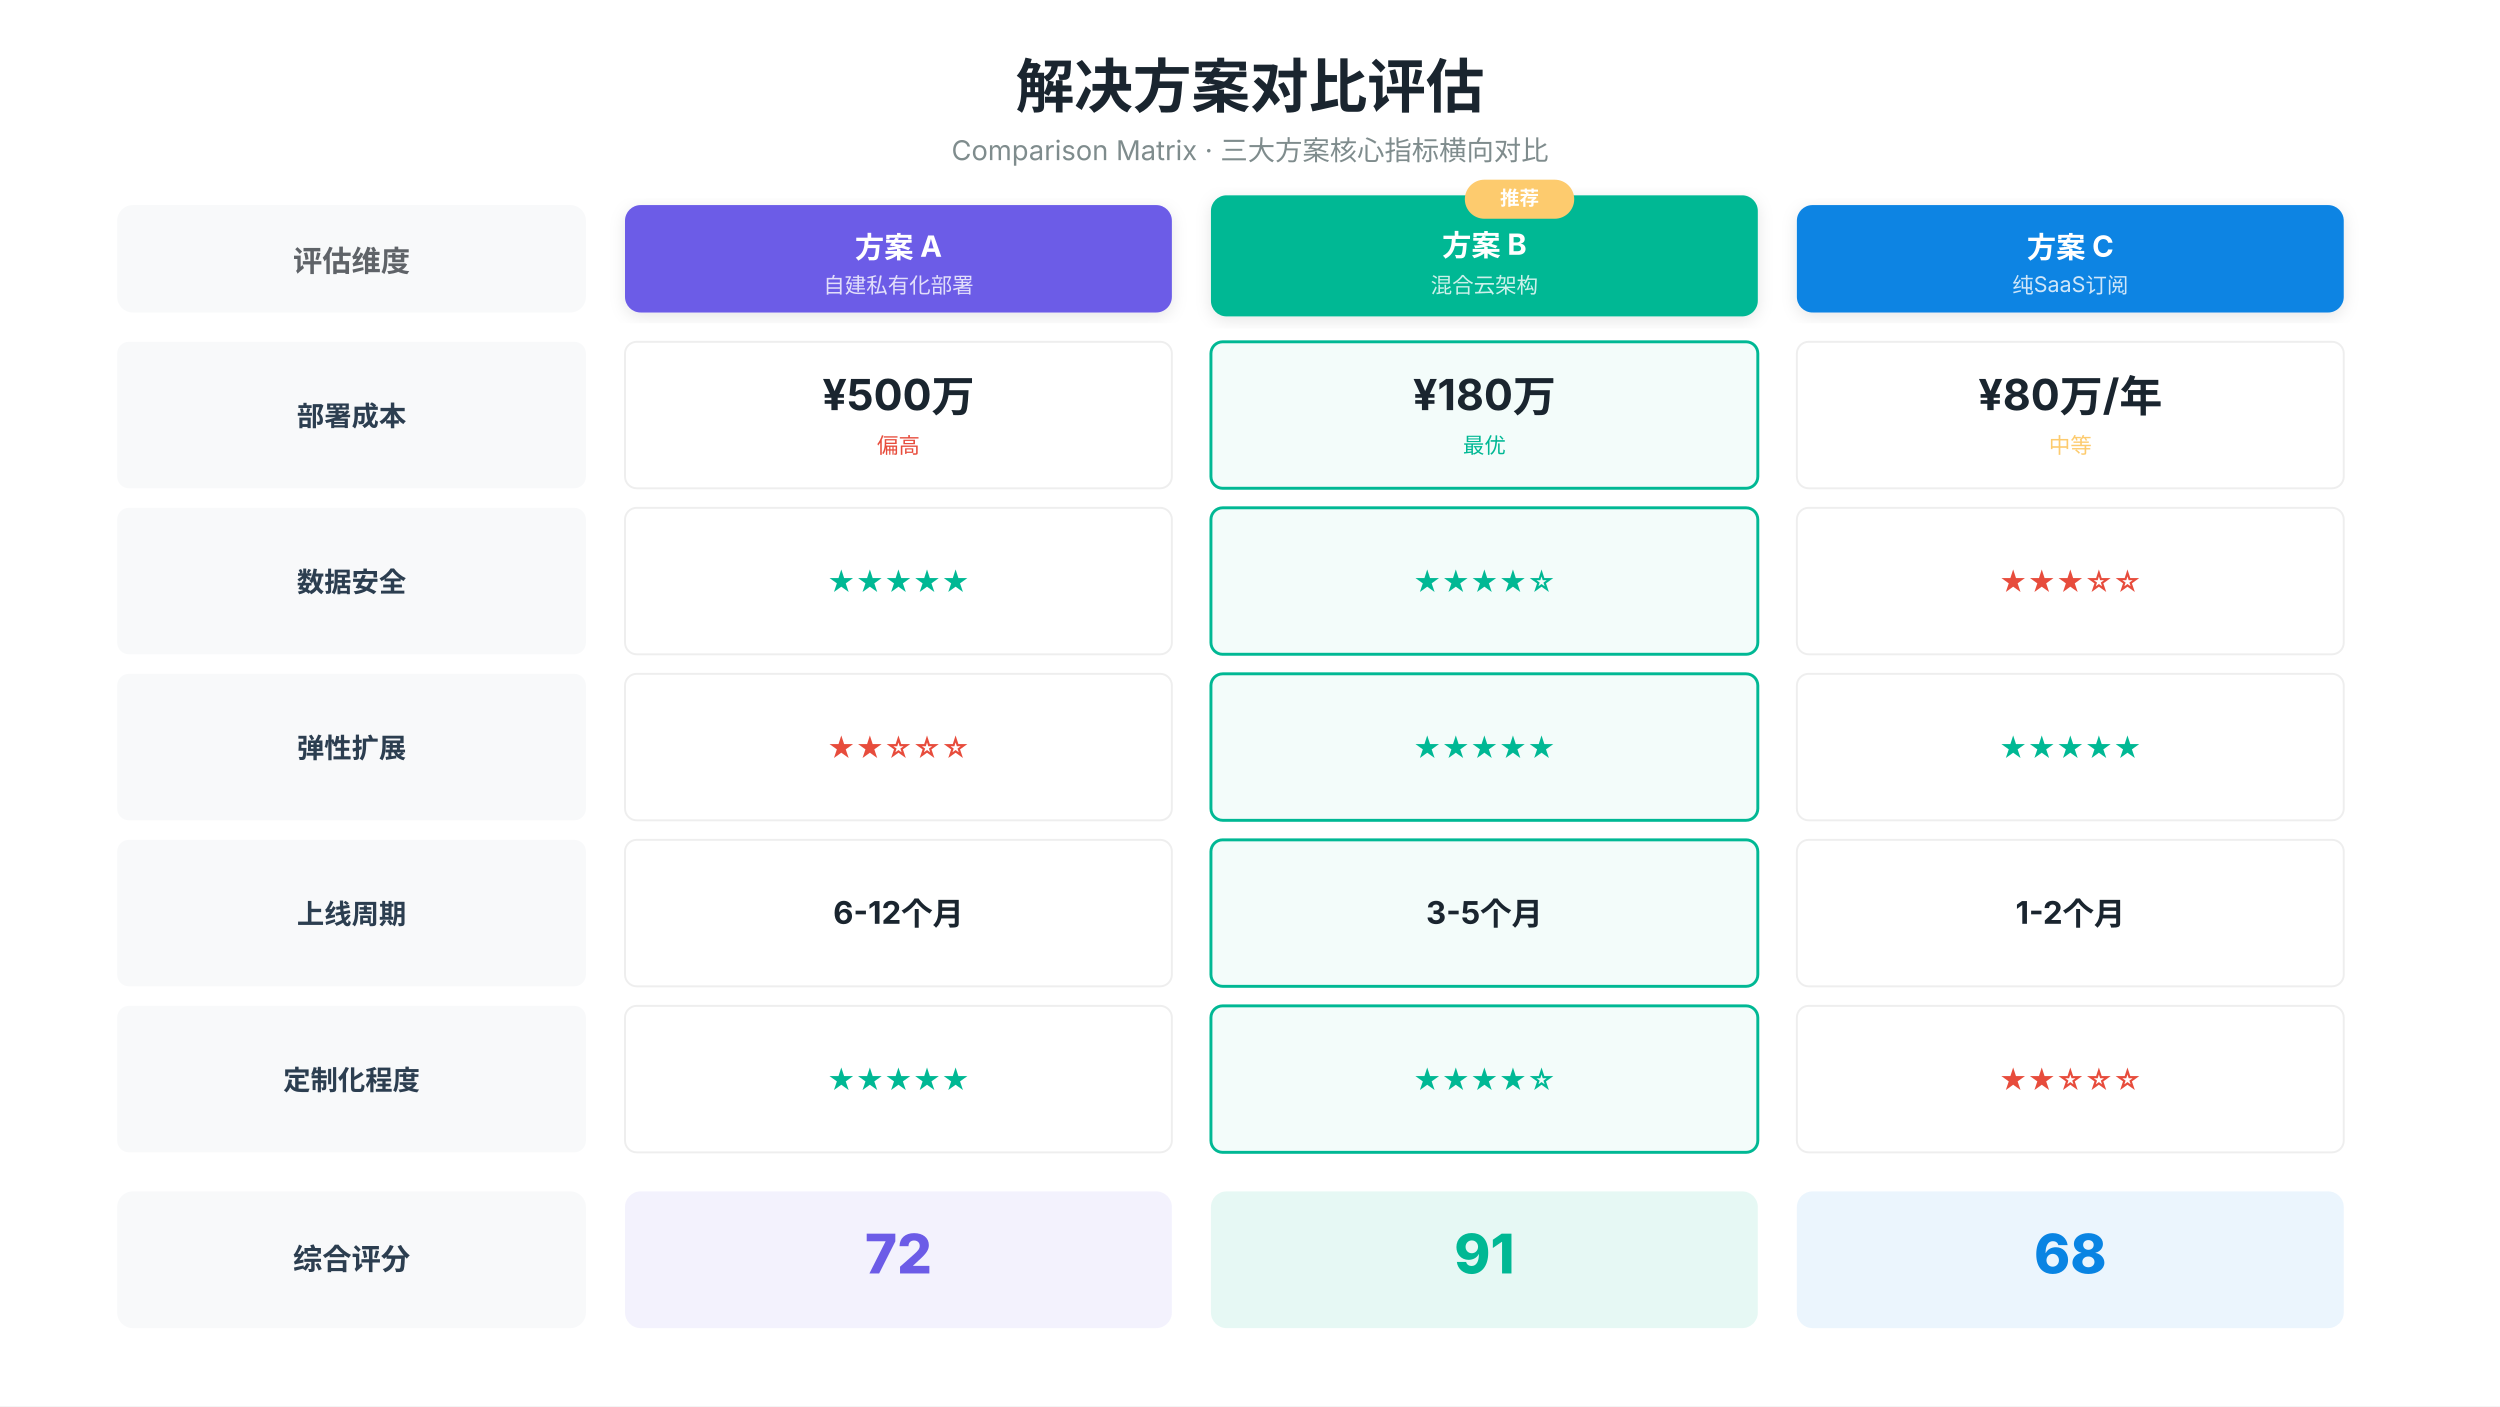
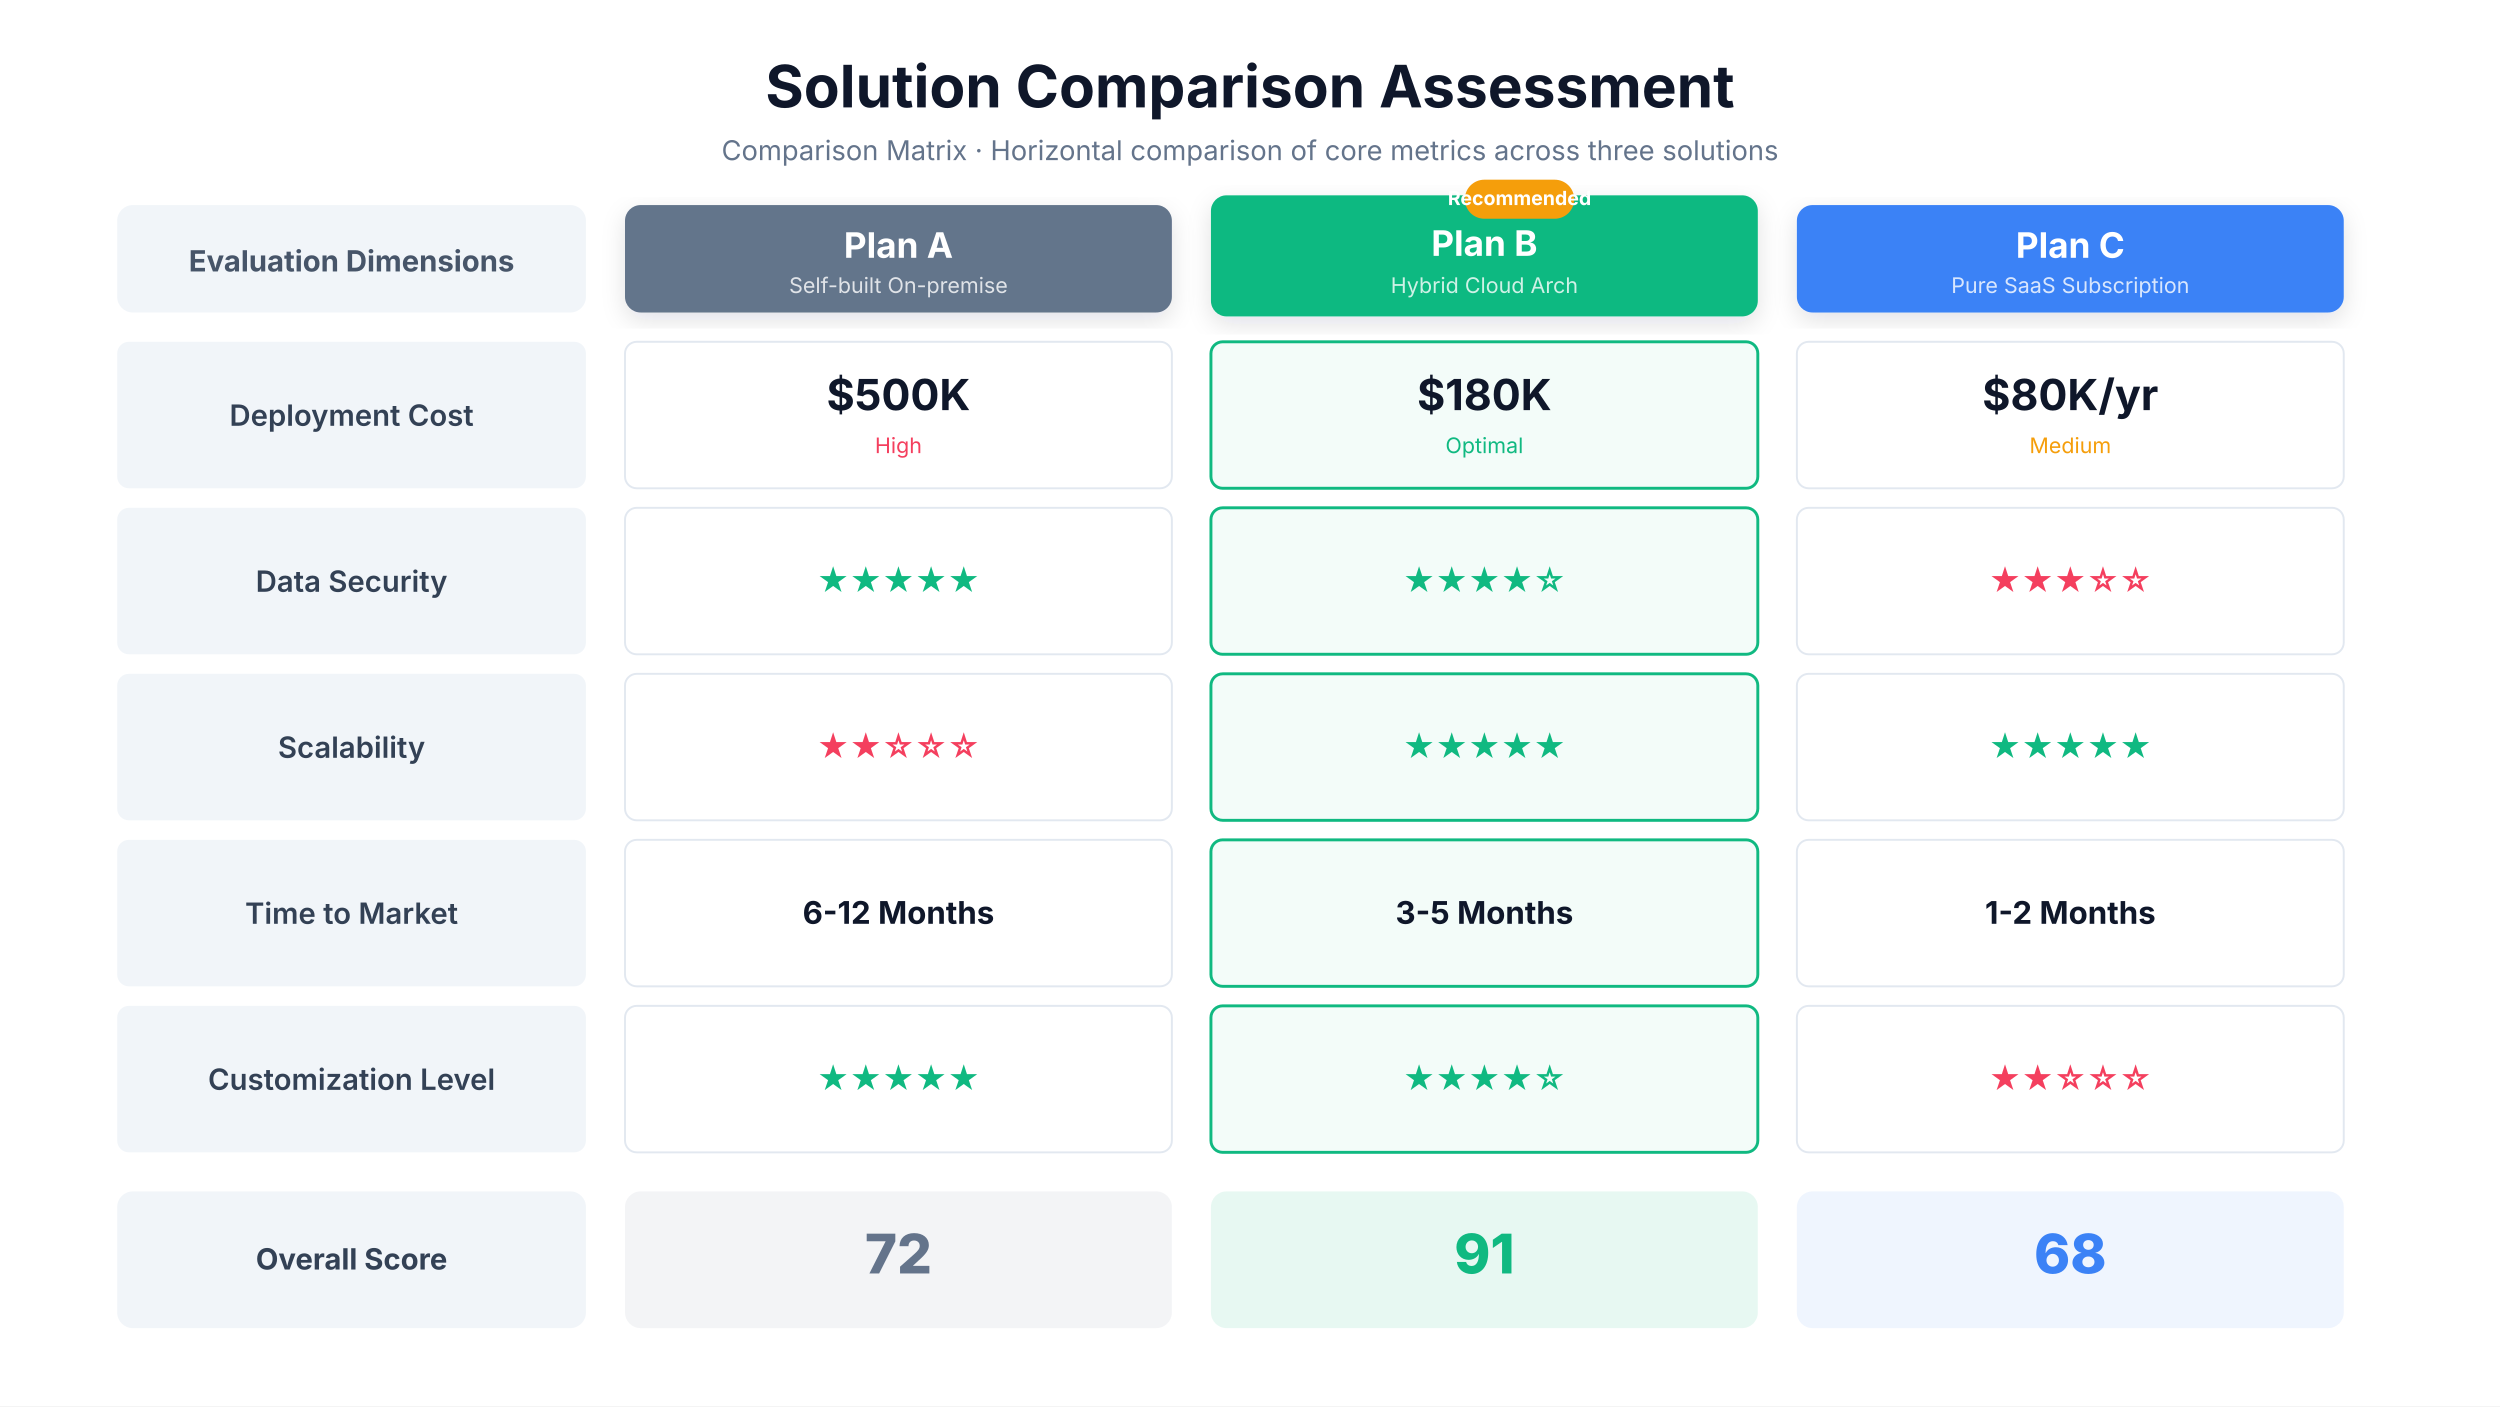
<svg xmlns="http://www.w3.org/2000/svg" viewBox="0 0 1280 720" width="1280" height="720">
  <defs>
-     <filter id="cardShadow" x="-10%" y="-10%" width="120%" height="120%">
-       <feGaussianBlur in="SourceAlpha" stdDeviation="4" />
-       <feOffset dx="0" dy="2" result="offsetblur" />
-       <feComponentTransfer>
-         <feFuncA type="linear" slope="0.1" />
-       </feComponentTransfer>
+     <filter id="cardShadow" x="-15%" y="-15%" width="130%" height="130%">
+       <feGaussianBlur in="SourceAlpha" stdDeviation="6" />
+       <feOffset dx="0" dy="4" result="offsetblur" />
+       <feFlood flood-color="#0F172A" flood-opacity="0.12" result="shadowColor" />
+       <feComposite in="shadowColor" in2="offsetblur" operator="in" result="shadow" />
      <feMerge>
-         <feMergeNode />
+         <feMergeNode in="shadow" />
        <feMergeNode in="SourceGraphic" />
      </feMerge>
    </filter>
  </defs>
  <rect width="1280" height="720" fill="#FFFFFF" />
-   <text x="640" y="55" text-anchor="middle" font-family="-apple-system, BlinkMacSystemFont, 'Segoe UI', sans-serif" font-size="30" font-weight="700" fill="#1A252F">解决方案对比评估</text>
-   <text x="640" y="82" text-anchor="middle" font-family="-apple-system, BlinkMacSystemFont, 'Segoe UI', sans-serif" font-size="14" fill="#7F8C8D">Comparison Matrix · 三大方案核心指标横向对比</text>
-   <rect x="60" y="105" width="240" height="55" rx="8" fill="#F8F9FA" />
-   <text x="180" y="139" text-anchor="middle" font-family="-apple-system, BlinkMacSystemFont, 'Segoe UI', sans-serif" font-size="15" font-weight="700" fill="#5F6368">评估维度</text>
-   <rect x="320" y="105" width="280" height="55" rx="8" fill="#6C5CE7" filter="url(#cardShadow)" />
-   <text x="460" y="132" text-anchor="middle" font-family="-apple-system, BlinkMacSystemFont, 'Segoe UI', sans-serif" font-size="15" font-weight="700" fill="#FFFFFF">方案 A</text>
-   <text x="460" y="150" text-anchor="middle" font-family="-apple-system, BlinkMacSystemFont, 'Segoe UI', sans-serif" font-size="11" fill="#FFFFFF" fill-opacity="0.8">自建私有化部署</text>
-   <rect x="620" y="100" width="280" height="62" rx="8" fill="#00B894" filter="url(#cardShadow)" />
-   <rect x="750" y="92" width="56" height="20" rx="10" fill="#FDCB6E" />
-   <text x="778" y="105" text-anchor="middle" font-family="-apple-system, BlinkMacSystemFont, 'Segoe UI', sans-serif" font-size="10" font-weight="700" fill="#FFFFFF">推荐</text>
-   <text x="760" y="131" text-anchor="middle" font-family="-apple-system, BlinkMacSystemFont, 'Segoe UI', sans-serif" font-size="15" font-weight="700" fill="#FFFFFF">方案 B</text>
-   <text x="760" y="150" text-anchor="middle" font-family="-apple-system, BlinkMacSystemFont, 'Segoe UI', sans-serif" font-size="11" fill="#FFFFFF" fill-opacity="0.8">混合云架构</text>
-   <rect x="920" y="105" width="280" height="55" rx="8" fill="#0984E3" filter="url(#cardShadow)" />
-   <text x="1060" y="132" text-anchor="middle" font-family="-apple-system, BlinkMacSystemFont, 'Segoe UI', sans-serif" font-size="15" font-weight="700" fill="#FFFFFF">方案 C</text>
-   <text x="1060" y="150" text-anchor="middle" font-family="-apple-system, BlinkMacSystemFont, 'Segoe UI', sans-serif" font-size="11" fill="#FFFFFF" fill-opacity="0.8">纯SaaS订阅</text>
-   <rect x="60" y="175" width="240" height="75" rx="6" fill="#F8F9FA" />
-   <text x="180" y="218" text-anchor="middle" font-family="-apple-system, BlinkMacSystemFont, 'Segoe UI', sans-serif" font-size="14" font-weight="600" fill="#2C3E50">部署成本</text>
-   <rect x="320" y="175" width="280" height="75" rx="6" fill="#FFFFFF" stroke="#EEEEEE" stroke-width="1" />
-   <text x="460" y="210" text-anchor="middle" font-family="-apple-system, BlinkMacSystemFont, 'Segoe UI', sans-serif" font-size="22" font-weight="700" fill="#1A252F">¥500万</text>
-   <text x="460" y="232" text-anchor="middle" font-family="-apple-system, BlinkMacSystemFont, 'Segoe UI', sans-serif" font-size="11" fill="#E74C3C">偏高</text>
-   <rect x="620" y="175" width="280" height="75" rx="6" fill="#00B894" fill-opacity="0.05" stroke="#00B894" stroke-width="1.5" />
-   <text x="760" y="210" text-anchor="middle" font-family="-apple-system, BlinkMacSystemFont, 'Segoe UI', sans-serif" font-size="22" font-weight="700" fill="#1A252F">¥180万</text>
-   <text x="760" y="232" text-anchor="middle" font-family="-apple-system, BlinkMacSystemFont, 'Segoe UI', sans-serif" font-size="11" fill="#00B894">最优</text>
-   <rect x="920" y="175" width="280" height="75" rx="6" fill="#FFFFFF" stroke="#EEEEEE" stroke-width="1" />
-   <text x="1060" y="210" text-anchor="middle" font-family="-apple-system, BlinkMacSystemFont, 'Segoe UI', sans-serif" font-size="22" font-weight="700" fill="#1A252F">¥80万/年</text>
-   <text x="1060" y="232" text-anchor="middle" font-family="-apple-system, BlinkMacSystemFont, 'Segoe UI', sans-serif" font-size="11" fill="#FDCB6E">中等</text>
-   <rect x="60" y="260" width="240" height="75" rx="6" fill="#F8F9FA" />
-   <text x="180" y="303" text-anchor="middle" font-family="-apple-system, BlinkMacSystemFont, 'Segoe UI', sans-serif" font-size="14" font-weight="600" fill="#2C3E50">数据安全</text>
-   <rect x="320" y="260" width="280" height="75" rx="6" fill="#FFFFFF" stroke="#EEEEEE" stroke-width="1" />
-   <text x="460" y="303" text-anchor="middle" font-family="-apple-system, BlinkMacSystemFont, 'Segoe UI', sans-serif" font-size="14" font-weight="600" fill="#00B894">★★★★★</text>
-   <rect x="620" y="260" width="280" height="75" rx="6" fill="#00B894" fill-opacity="0.05" stroke="#00B894" stroke-width="1.5" />
-   <text x="760" y="303" text-anchor="middle" font-family="-apple-system, BlinkMacSystemFont, 'Segoe UI', sans-serif" font-size="14" font-weight="600" fill="#00B894">★★★★☆</text>
-   <rect x="920" y="260" width="280" height="75" rx="6" fill="#FFFFFF" stroke="#EEEEEE" stroke-width="1" />
-   <text x="1060" y="303" text-anchor="middle" font-family="-apple-system, BlinkMacSystemFont, 'Segoe UI', sans-serif" font-size="14" font-weight="600" fill="#E74C3C">★★★☆☆</text>
-   <rect x="60" y="345" width="240" height="75" rx="6" fill="#F8F9FA" />
-   <text x="180" y="388" text-anchor="middle" font-family="-apple-system, BlinkMacSystemFont, 'Segoe UI', sans-serif" font-size="14" font-weight="600" fill="#2C3E50">弹性扩展</text>
-   <rect x="320" y="345" width="280" height="75" rx="6" fill="#FFFFFF" stroke="#EEEEEE" stroke-width="1" />
-   <text x="460" y="388" text-anchor="middle" font-family="-apple-system, BlinkMacSystemFont, 'Segoe UI', sans-serif" font-size="14" font-weight="600" fill="#E74C3C">★★☆☆☆</text>
-   <rect x="620" y="345" width="280" height="75" rx="6" fill="#00B894" fill-opacity="0.05" stroke="#00B894" stroke-width="1.5" />
-   <text x="760" y="388" text-anchor="middle" font-family="-apple-system, BlinkMacSystemFont, 'Segoe UI', sans-serif" font-size="14" font-weight="600" fill="#00B894">★★★★★</text>
-   <rect x="920" y="345" width="280" height="75" rx="6" fill="#FFFFFF" stroke="#EEEEEE" stroke-width="1" />
-   <text x="1060" y="388" text-anchor="middle" font-family="-apple-system, BlinkMacSystemFont, 'Segoe UI', sans-serif" font-size="14" font-weight="600" fill="#00B894">★★★★★</text>
-   <rect x="60" y="430" width="240" height="75" rx="6" fill="#F8F9FA" />
-   <text x="180" y="473" text-anchor="middle" font-family="-apple-system, BlinkMacSystemFont, 'Segoe UI', sans-serif" font-size="14" font-weight="600" fill="#2C3E50">上线周期</text>
-   <rect x="320" y="430" width="280" height="75" rx="6" fill="#FFFFFF" stroke="#EEEEEE" stroke-width="1" />
-   <text x="460" y="473" text-anchor="middle" font-family="-apple-system, BlinkMacSystemFont, 'Segoe UI', sans-serif" font-size="16" font-weight="700" fill="#1A252F">6-12个月</text>
-   <rect x="620" y="430" width="280" height="75" rx="6" fill="#00B894" fill-opacity="0.05" stroke="#00B894" stroke-width="1.5" />
-   <text x="760" y="473" text-anchor="middle" font-family="-apple-system, BlinkMacSystemFont, 'Segoe UI', sans-serif" font-size="16" font-weight="700" fill="#1A252F">3-5个月</text>
-   <rect x="920" y="430" width="280" height="75" rx="6" fill="#FFFFFF" stroke="#EEEEEE" stroke-width="1" />
-   <text x="1060" y="473" text-anchor="middle" font-family="-apple-system, BlinkMacSystemFont, 'Segoe UI', sans-serif" font-size="16" font-weight="700" fill="#1A252F">1-2个月</text>
-   <rect x="60" y="515" width="240" height="75" rx="6" fill="#F8F9FA" />
-   <text x="180" y="558" text-anchor="middle" font-family="-apple-system, BlinkMacSystemFont, 'Segoe UI', sans-serif" font-size="14" font-weight="600" fill="#2C3E50">定制化程度</text>
-   <rect x="320" y="515" width="280" height="75" rx="6" fill="#FFFFFF" stroke="#EEEEEE" stroke-width="1" />
-   <text x="460" y="558" text-anchor="middle" font-family="-apple-system, BlinkMacSystemFont, 'Segoe UI', sans-serif" font-size="14" font-weight="600" fill="#00B894">★★★★★</text>
-   <rect x="620" y="515" width="280" height="75" rx="6" fill="#00B894" fill-opacity="0.05" stroke="#00B894" stroke-width="1.5" />
-   <text x="760" y="558" text-anchor="middle" font-family="-apple-system, BlinkMacSystemFont, 'Segoe UI', sans-serif" font-size="14" font-weight="600" fill="#00B894">★★★★☆</text>
-   <rect x="920" y="515" width="280" height="75" rx="6" fill="#FFFFFF" stroke="#EEEEEE" stroke-width="1" />
-   <text x="1060" y="558" text-anchor="middle" font-family="-apple-system, BlinkMacSystemFont, 'Segoe UI', sans-serif" font-size="14" font-weight="600" fill="#E74C3C">★★☆☆☆</text>
-   <rect x="60" y="610" width="240" height="70" rx="8" fill="#F8F9FA" />
-   <text x="180" y="650" text-anchor="middle" font-family="-apple-system, BlinkMacSystemFont, 'Segoe UI', sans-serif" font-size="15" font-weight="700" fill="#2C3E50">综合评分</text>
-   <rect x="320" y="610" width="280" height="70" rx="8" fill="#6C5CE7" fill-opacity="0.08" />
-   <text x="460" y="652" text-anchor="middle" font-family="-apple-system, BlinkMacSystemFont, 'Segoe UI', sans-serif" font-size="28" font-weight="800" fill="#6C5CE7">72</text>
-   <rect x="620" y="610" width="280" height="70" rx="8" fill="#00B894" fill-opacity="0.1" />
-   <text x="760" y="652" text-anchor="middle" font-family="-apple-system, BlinkMacSystemFont, 'Segoe UI', sans-serif" font-size="28" font-weight="800" fill="#00B894">91</text>
-   <rect x="920" y="610" width="280" height="70" rx="8" fill="#0984E3" fill-opacity="0.08" />
-   <text x="1060" y="652" text-anchor="middle" font-family="-apple-system, BlinkMacSystemFont, 'Segoe UI', sans-serif" font-size="28" font-weight="800" fill="#0984E3">68</text>
+   <text x="640" y="55" text-anchor="middle" font-family="-apple-system, BlinkMacSystemFont, 'Segoe UI', sans-serif" font-size="30" font-weight="700" fill="#0F172A">Solution Comparison Assessment</text>
+   <text x="640" y="82" text-anchor="middle" font-family="-apple-system, BlinkMacSystemFont, 'Segoe UI', sans-serif" font-size="14" fill="#64748B">Comparison Matrix · Horizontal comparison of core metrics across three solutions</text>
+   <g id="row-header">
+     <rect x="60" y="105" width="240" height="55" rx="8" fill="#F1F5F9" />
+     <text x="180" y="139" text-anchor="middle" font-family="-apple-system, BlinkMacSystemFont, 'Segoe UI', sans-serif" font-size="15" font-weight="700" fill="#475569">Evaluation Dimensions</text>
+     <rect x="320" y="105" width="280" height="55" rx="8" fill="#64748B" filter="url(#cardShadow)" />
+     <text x="460" y="132" text-anchor="middle" font-family="-apple-system, BlinkMacSystemFont, 'Segoe UI', sans-serif" font-size="18" font-weight="700" fill="#FFFFFF">Plan A</text>
+     <text x="460" y="150" text-anchor="middle" font-family="-apple-system, BlinkMacSystemFont, 'Segoe UI', sans-serif" font-size="11" fill="#FFFFFF" fill-opacity="0.8">Self-built On-premise</text>
+     <rect x="620" y="100" width="280" height="62" rx="8" fill="#10B981" filter="url(#cardShadow)" />
+     <rect x="750" y="92" width="56" height="20" rx="10" fill="#F59E0B" />
+     <text x="778" y="105" text-anchor="middle" font-family="-apple-system, BlinkMacSystemFont, 'Segoe UI', sans-serif" font-size="10" font-weight="700" fill="#FFFFFF">Recommended</text>
+     <text x="760" y="131" text-anchor="middle" font-family="-apple-system, BlinkMacSystemFont, 'Segoe UI', sans-serif" font-size="18" font-weight="700" fill="#FFFFFF">Plan B</text>
+     <text x="760" y="150" text-anchor="middle" font-family="-apple-system, BlinkMacSystemFont, 'Segoe UI', sans-serif" font-size="11" fill="#FFFFFF" fill-opacity="0.8">Hybrid Cloud Arch</text>
+     <rect x="920" y="105" width="280" height="55" rx="8" fill="#3B82F6" filter="url(#cardShadow)" />
+     <text x="1060" y="132" text-anchor="middle" font-family="-apple-system, BlinkMacSystemFont, 'Segoe UI', sans-serif" font-size="18" font-weight="700" fill="#FFFFFF">Plan C</text>
+     <text x="1060" y="150" text-anchor="middle" font-family="-apple-system, BlinkMacSystemFont, 'Segoe UI', sans-serif" font-size="11" fill="#FFFFFF" fill-opacity="0.8">Pure SaaS Subscription</text>
+   </g>
+   <g id="row-1">
+     <rect x="60" y="175" width="240" height="75" rx="6" fill="#F1F5F9" />
+     <text x="180" y="218" text-anchor="middle" font-family="-apple-system, BlinkMacSystemFont, 'Segoe UI', sans-serif" font-size="15" font-weight="600" fill="#334155">Deployment Cost</text>
+     <rect x="320" y="175" width="280" height="75" rx="6" fill="#FFFFFF" stroke="#E2E8F0" stroke-width="1" />
+     <text x="460" y="210" text-anchor="middle" font-family="-apple-system, BlinkMacSystemFont, 'Segoe UI', sans-serif" font-size="22" font-weight="700" fill="#0F172A">$500K</text>
+     <text x="460" y="232" text-anchor="middle" font-family="-apple-system, BlinkMacSystemFont, 'Segoe UI', sans-serif" font-size="11" fill="#F43F5E">High</text>
+     <rect x="620" y="175" width="280" height="75" rx="6" fill="#10B981" fill-opacity="0.05" stroke="#10B981" stroke-width="1.5" />
+     <text x="760" y="210" text-anchor="middle" font-family="-apple-system, BlinkMacSystemFont, 'Segoe UI', sans-serif" font-size="22" font-weight="700" fill="#0F172A">$180K</text>
+     <text x="760" y="232" text-anchor="middle" font-family="-apple-system, BlinkMacSystemFont, 'Segoe UI', sans-serif" font-size="11" fill="#10B981">Optimal</text>
+     <rect x="920" y="175" width="280" height="75" rx="6" fill="#FFFFFF" stroke="#E2E8F0" stroke-width="1" />
+     <text x="1060" y="210" text-anchor="middle" font-family="-apple-system, BlinkMacSystemFont, 'Segoe UI', sans-serif" font-size="22" font-weight="700" fill="#0F172A">$80K/yr</text>
+     <text x="1060" y="232" text-anchor="middle" font-family="-apple-system, BlinkMacSystemFont, 'Segoe UI', sans-serif" font-size="11" fill="#F59E0B">Medium</text>
+   </g>
+   <g id="row-2">
+     <rect x="60" y="260" width="240" height="75" rx="6" fill="#F1F5F9" />
+     <text x="180" y="303" text-anchor="middle" font-family="-apple-system, BlinkMacSystemFont, 'Segoe UI', sans-serif" font-size="15" font-weight="600" fill="#334155">Data Security</text>
+     <rect x="320" y="260" width="280" height="75" rx="6" fill="#FFFFFF" stroke="#E2E8F0" stroke-width="1" />
+     <text x="460" y="303" text-anchor="middle" font-family="-apple-system, BlinkMacSystemFont, 'Segoe UI', sans-serif" font-size="16" font-weight="600" fill="#10B981">★★★★★</text>
+     <rect x="620" y="260" width="280" height="75" rx="6" fill="#10B981" fill-opacity="0.05" stroke="#10B981" stroke-width="1.5" />
+     <text x="760" y="303" text-anchor="middle" font-family="-apple-system, BlinkMacSystemFont, 'Segoe UI', sans-serif" font-size="16" font-weight="600" fill="#10B981">★★★★☆</text>
+     <rect x="920" y="260" width="280" height="75" rx="6" fill="#FFFFFF" stroke="#E2E8F0" stroke-width="1" />
+     <text x="1060" y="303" text-anchor="middle" font-family="-apple-system, BlinkMacSystemFont, 'Segoe UI', sans-serif" font-size="16" font-weight="600" fill="#F43F5E">★★★☆☆</text>
+   </g>
+   <g id="row-3">
+     <rect x="60" y="345" width="240" height="75" rx="6" fill="#F1F5F9" />
+     <text x="180" y="388" text-anchor="middle" font-family="-apple-system, BlinkMacSystemFont, 'Segoe UI', sans-serif" font-size="15" font-weight="600" fill="#334155">Scalability</text>
+     <rect x="320" y="345" width="280" height="75" rx="6" fill="#FFFFFF" stroke="#E2E8F0" stroke-width="1" />
+     <text x="460" y="388" text-anchor="middle" font-family="-apple-system, BlinkMacSystemFont, 'Segoe UI', sans-serif" font-size="16" font-weight="600" fill="#F43F5E">★★☆☆☆</text>
+     <rect x="620" y="345" width="280" height="75" rx="6" fill="#10B981" fill-opacity="0.05" stroke="#10B981" stroke-width="1.5" />
+     <text x="760" y="388" text-anchor="middle" font-family="-apple-system, BlinkMacSystemFont, 'Segoe UI', sans-serif" font-size="16" font-weight="600" fill="#10B981">★★★★★</text>
+     <rect x="920" y="345" width="280" height="75" rx="6" fill="#FFFFFF" stroke="#E2E8F0" stroke-width="1" />
+     <text x="1060" y="388" text-anchor="middle" font-family="-apple-system, BlinkMacSystemFont, 'Segoe UI', sans-serif" font-size="16" font-weight="600" fill="#10B981">★★★★★</text>
+   </g>
+   <g id="row-4">
+     <rect x="60" y="430" width="240" height="75" rx="6" fill="#F1F5F9" />
+     <text x="180" y="473" text-anchor="middle" font-family="-apple-system, BlinkMacSystemFont, 'Segoe UI', sans-serif" font-size="15" font-weight="600" fill="#334155">Time to Market</text>
+     <rect x="320" y="430" width="280" height="75" rx="6" fill="#FFFFFF" stroke="#E2E8F0" stroke-width="1" />
+     <text x="460" y="473" text-anchor="middle" font-family="-apple-system, BlinkMacSystemFont, 'Segoe UI', sans-serif" font-size="16" font-weight="700" fill="#0F172A">6-12 Months</text>
+     <rect x="620" y="430" width="280" height="75" rx="6" fill="#10B981" fill-opacity="0.05" stroke="#10B981" stroke-width="1.5" />
+     <text x="760" y="473" text-anchor="middle" font-family="-apple-system, BlinkMacSystemFont, 'Segoe UI', sans-serif" font-size="16" font-weight="700" fill="#0F172A">3-5 Months</text>
+     <rect x="920" y="430" width="280" height="75" rx="6" fill="#FFFFFF" stroke="#E2E8F0" stroke-width="1" />
+     <text x="1060" y="473" text-anchor="middle" font-family="-apple-system, BlinkMacSystemFont, 'Segoe UI', sans-serif" font-size="16" font-weight="700" fill="#0F172A">1-2 Months</text>
+   </g>
+   <g id="row-5">
+     <rect x="60" y="515" width="240" height="75" rx="6" fill="#F1F5F9" />
+     <text x="180" y="558" text-anchor="middle" font-family="-apple-system, BlinkMacSystemFont, 'Segoe UI', sans-serif" font-size="15" font-weight="600" fill="#334155">Customization Level</text>
+     <rect x="320" y="515" width="280" height="75" rx="6" fill="#FFFFFF" stroke="#E2E8F0" stroke-width="1" />
+     <text x="460" y="558" text-anchor="middle" font-family="-apple-system, BlinkMacSystemFont, 'Segoe UI', sans-serif" font-size="16" font-weight="600" fill="#10B981">★★★★★</text>
+     <rect x="620" y="515" width="280" height="75" rx="6" fill="#10B981" fill-opacity="0.05" stroke="#10B981" stroke-width="1.5" />
+     <text x="760" y="558" text-anchor="middle" font-family="-apple-system, BlinkMacSystemFont, 'Segoe UI', sans-serif" font-size="16" font-weight="600" fill="#10B981">★★★★☆</text>
+     <rect x="920" y="515" width="280" height="75" rx="6" fill="#FFFFFF" stroke="#E2E8F0" stroke-width="1" />
+     <text x="1060" y="558" text-anchor="middle" font-family="-apple-system, BlinkMacSystemFont, 'Segoe UI', sans-serif" font-size="16" font-weight="600" fill="#F43F5E">★★☆☆☆</text>
+   </g>
+   <g id="row-total">
+     <rect x="60" y="610" width="240" height="70" rx="8" fill="#F1F5F9" />
+     <text x="180" y="650" text-anchor="middle" font-family="-apple-system, BlinkMacSystemFont, 'Segoe UI', sans-serif" font-size="15" font-weight="700" fill="#334155">Overall Score</text>
+     <rect x="320" y="610" width="280" height="70" rx="8" fill="#64748B" fill-opacity="0.08" />
+     <text x="460" y="652" text-anchor="middle" font-family="-apple-system, BlinkMacSystemFont, 'Segoe UI', sans-serif" font-size="28" font-weight="800" fill="#64748B">72</text>
+     <rect x="620" y="610" width="280" height="70" rx="8" fill="#10B981" fill-opacity="0.1" />
+     <text x="760" y="652" text-anchor="middle" font-family="-apple-system, BlinkMacSystemFont, 'Segoe UI', sans-serif" font-size="28" font-weight="800" fill="#10B981">91</text>
+     <rect x="920" y="610" width="280" height="70" rx="8" fill="#3B82F6" fill-opacity="0.08" />
+     <text x="1060" y="652" text-anchor="middle" font-family="-apple-system, BlinkMacSystemFont, 'Segoe UI', sans-serif" font-size="28" font-weight="800" fill="#3B82F6">68</text>
+   </g>
</svg>
